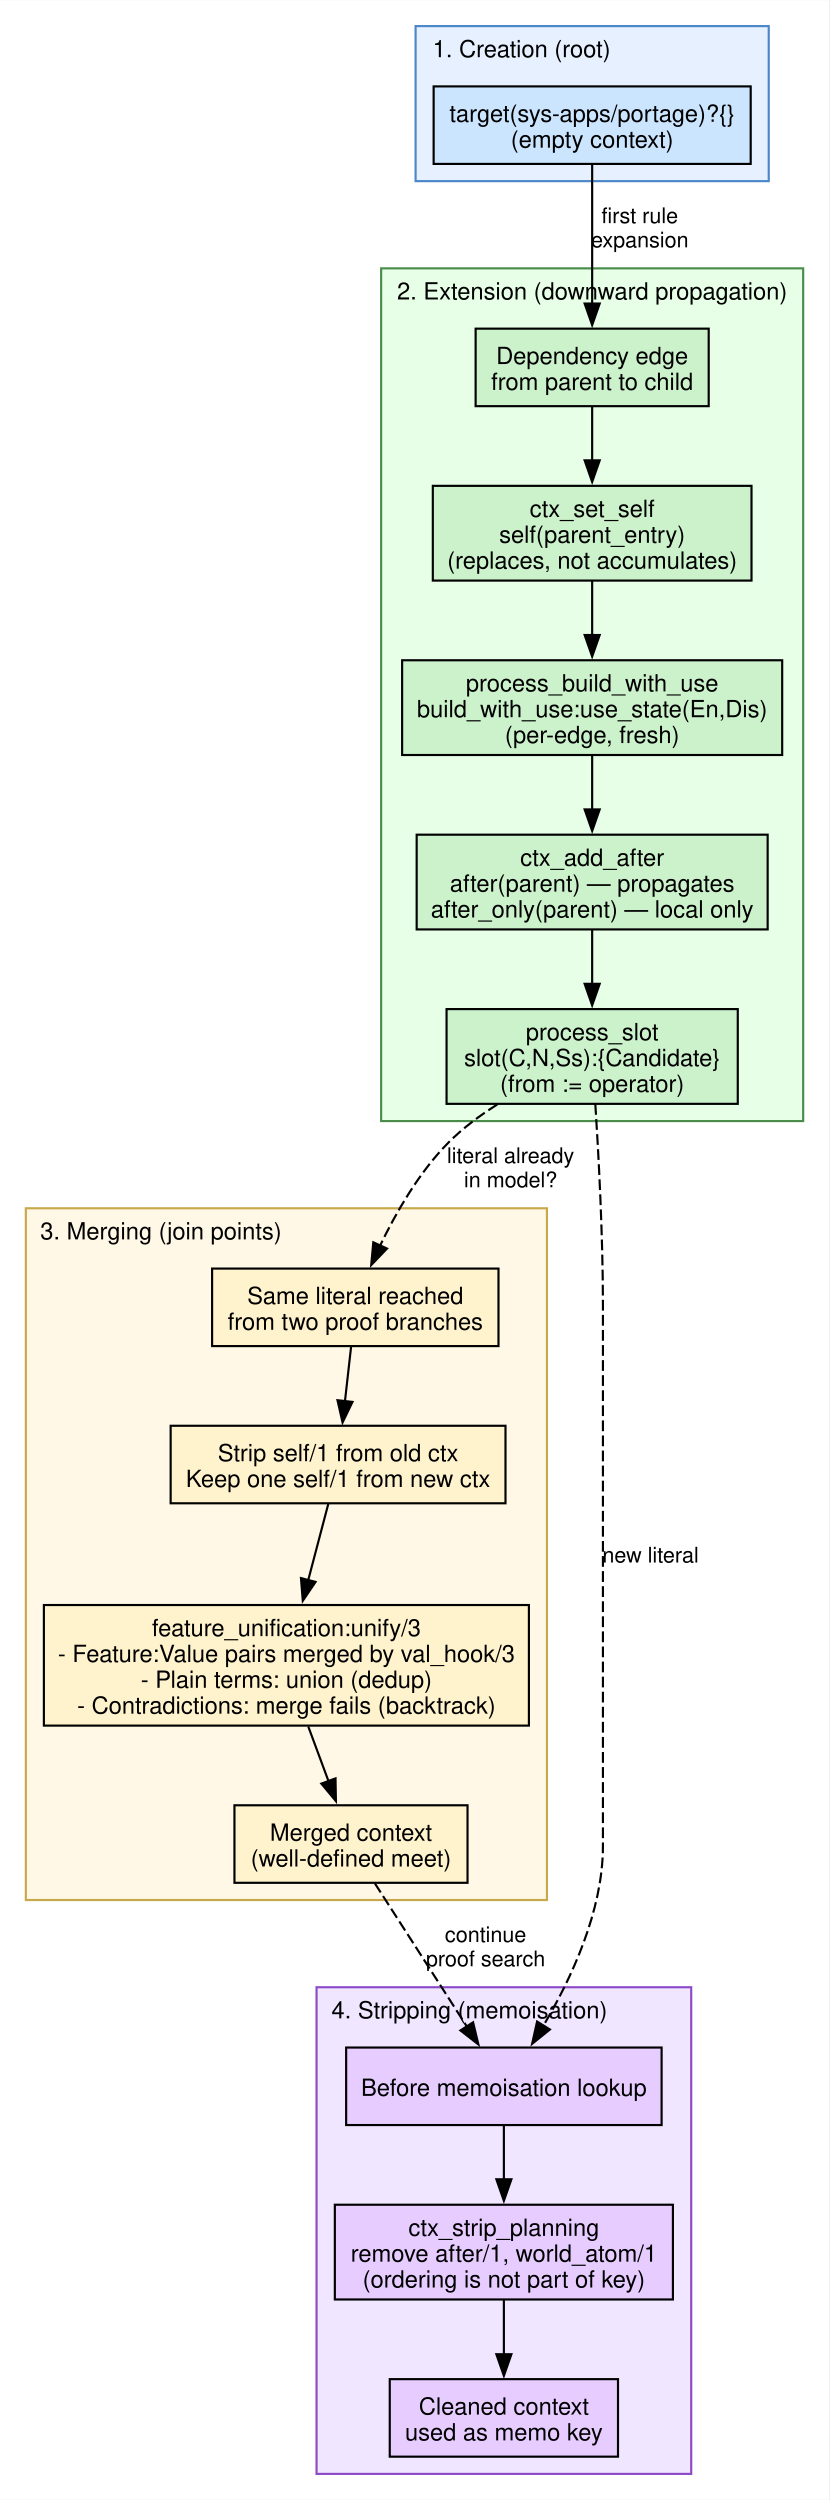
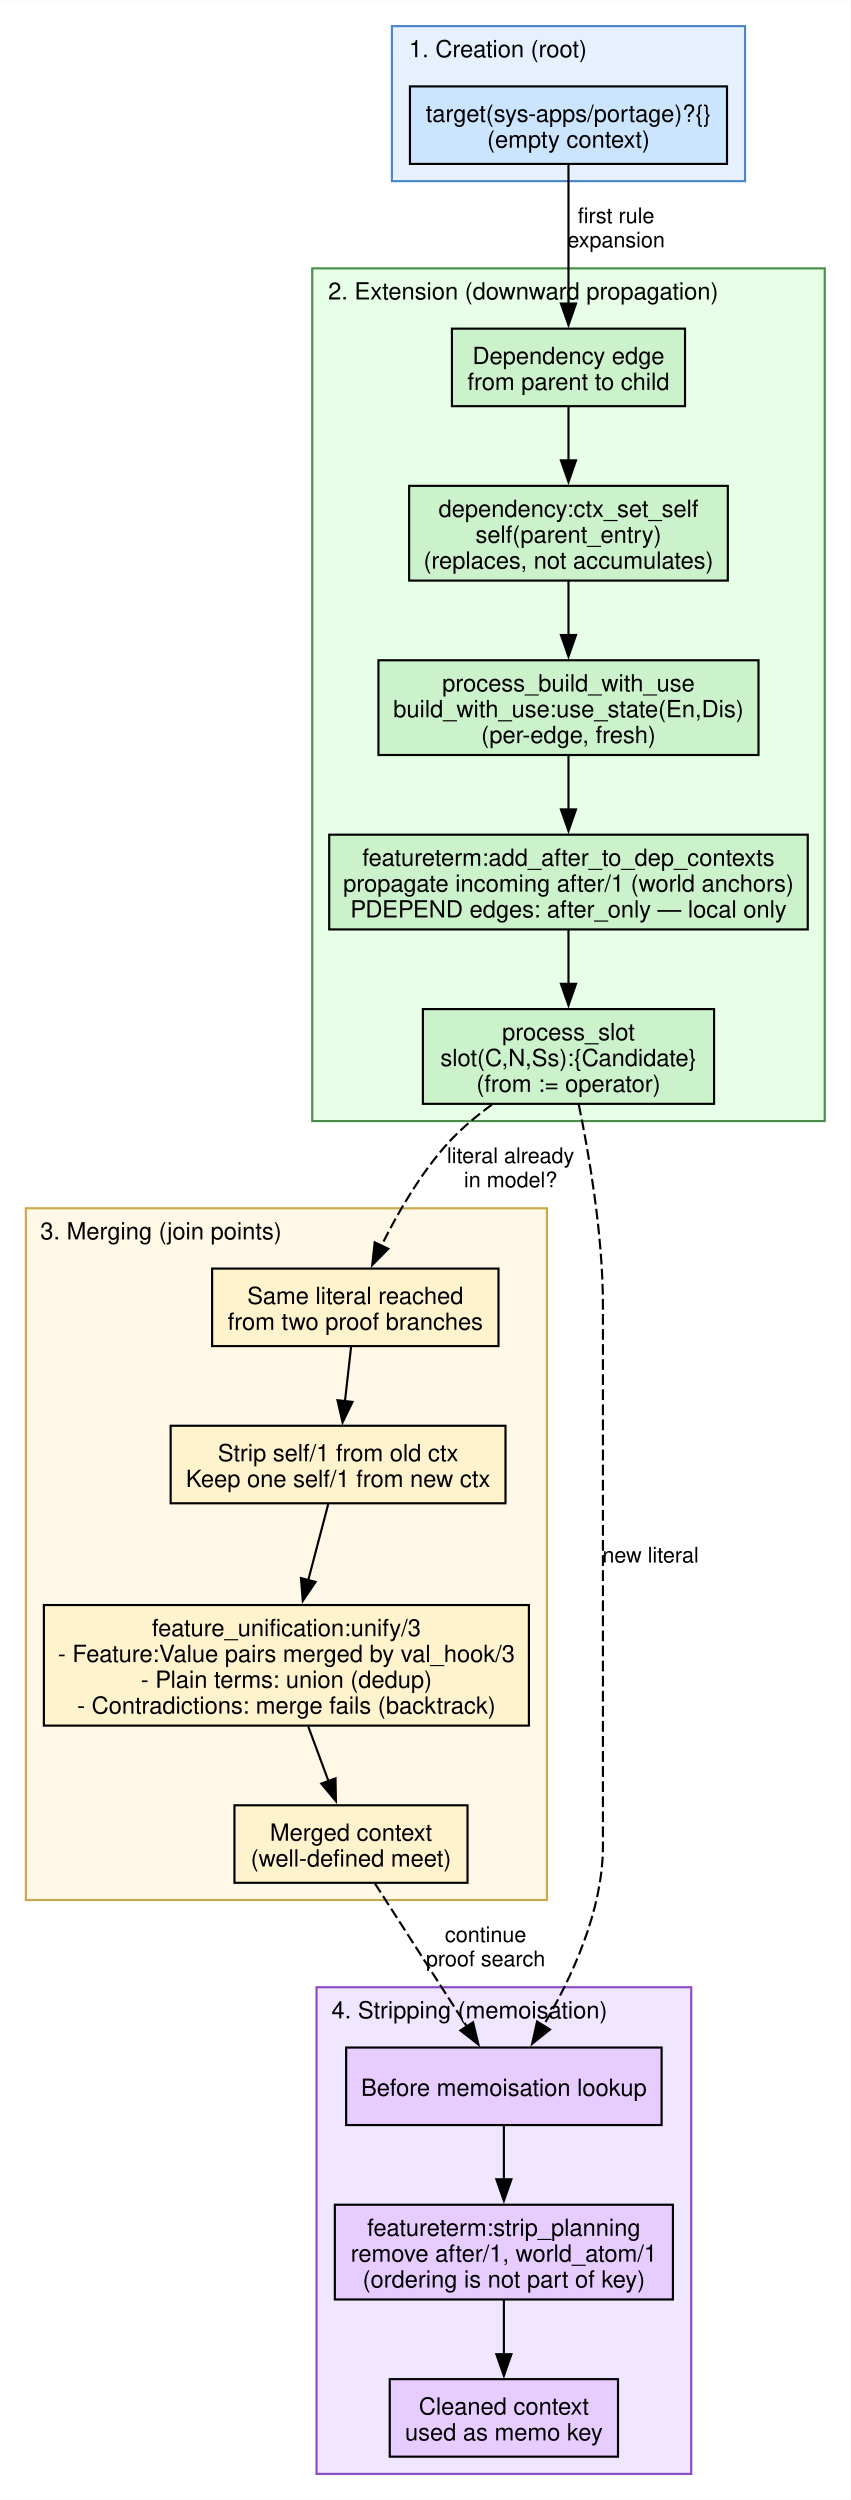
- <svg xmlns="http://www.w3.org/2000/svg" width="385pt" height="1161pt" viewBox="0.00 0.00 385.00 1160.75">
+ <svg xmlns="http://www.w3.org/2000/svg" width="395pt" height="1161pt" viewBox="0.00 0.00 395.00 1160.75">
  <g id="graph0" class="graph" transform="scale(1 1) rotate(0) translate(4 1156.75)">
-     <polygon fill="white" stroke="none" points="-4,4 -4,-1156.75 381,-1156.75 381,4 -4,4" />
+     <polygon fill="white" stroke="none" points="-4,4 -4,-1156.75 391,-1156.75 391,4 -4,4" />
    <g id="clust1" class="cluster">
-       <polygon fill="#e6f0ff" stroke="#4a86c8" points="189,-1072.75 189,-1144.75 353,-1144.75 353,-1072.75 189,-1072.75" />
-       <text text-anchor="middle" x="238.25" y="-1130.3" font-family="Helvetica,sans-Serif" font-size="11.00">1. Creation (root)</text>
+       <polygon fill="#e6f0ff" stroke="#4a86c8" points="178,-1072.75 178,-1144.75 342,-1144.75 342,-1072.75 178,-1072.75" />
+       <text text-anchor="middle" x="227.25" y="-1130.3" font-family="Helvetica,sans-Serif" font-size="11.00">1. Creation (root)</text>
    </g>
    <g id="clust2" class="cluster">
-       <polygon fill="#e6ffe6" stroke="#4a8c4a" points="173,-636.25 173,-1032.25 369,-1032.25 369,-636.25 173,-636.25" />
-       <text text-anchor="middle" x="271" y="-1017.8" font-family="Helvetica,sans-Serif" font-size="11.00">2. Extension (downward propagation)</text>
+       <polygon fill="#e6ffe6" stroke="#4a8c4a" points="141,-636.25 141,-1032.25 379,-1032.25 379,-636.25 141,-636.25" />
+       <text text-anchor="middle" x="239" y="-1017.8" font-family="Helvetica,sans-Serif" font-size="11.00">2. Extension (downward propagation)</text>
    </g>
    <g id="clust3" class="cluster">
      <polygon fill="#fff8e6" stroke="#c8a84a" points="8,-274.5 8,-595.75 250,-595.75 250,-274.5 8,-274.5" />
      <text text-anchor="middle" x="70.75" y="-581.3" font-family="Helvetica,sans-Serif" font-size="11.00">3. Merging (join points)</text>
    </g>
    <g id="clust4" class="cluster">
      <polygon fill="#f0e6ff" stroke="#8c4ac8" points="143,-8 143,-234 317,-234 317,-8 143,-8" />
      <text text-anchor="middle" x="214" y="-219.55" font-family="Helvetica,sans-Serif" font-size="11.00">4. Stripping (memoisation)</text>
    </g>
    <g id="node1" class="node">
-       <polygon fill="#cce5ff" stroke="black" points="344.62,-1116.75 197.38,-1116.75 197.38,-1080.75 344.62,-1080.75 344.62,-1116.75" />
-       <text text-anchor="middle" x="271" y="-1100.3" font-family="Helvetica,sans-Serif" font-size="11.00">target(sys-apps/portage)?{}</text>
-       <text text-anchor="middle" x="271" y="-1088.3" font-family="Helvetica,sans-Serif" font-size="11.00">(empty context)</text>
+       <polygon fill="#cce5ff" stroke="black" points="333.62,-1116.75 186.38,-1116.75 186.38,-1080.75 333.62,-1080.75 333.62,-1116.75" />
+       <text text-anchor="middle" x="260" y="-1100.3" font-family="Helvetica,sans-Serif" font-size="11.00">target(sys-apps/portage)?{}</text>
+       <text text-anchor="middle" x="260" y="-1088.3" font-family="Helvetica,sans-Serif" font-size="11.00">(empty context)</text>
    </g>
    <g id="node2" class="node">
-       <polygon fill="#ccf2cc" stroke="black" points="325.12,-1004.25 216.88,-1004.25 216.88,-968.25 325.12,-968.25 325.12,-1004.25" />
-       <text text-anchor="middle" x="271" y="-987.8" font-family="Helvetica,sans-Serif" font-size="11.00">Dependency edge</text>
-       <text text-anchor="middle" x="271" y="-975.8" font-family="Helvetica,sans-Serif" font-size="11.00">from parent to child</text>
+       <polygon fill="#ccf2cc" stroke="black" points="314.12,-1004.25 205.88,-1004.25 205.88,-968.25 314.12,-968.25 314.12,-1004.25" />
+       <text text-anchor="middle" x="260" y="-987.8" font-family="Helvetica,sans-Serif" font-size="11.00">Dependency edge</text>
+       <text text-anchor="middle" x="260" y="-975.8" font-family="Helvetica,sans-Serif" font-size="11.00">from parent to child</text>
    </g>
    <g id="edge10" class="edge">
-       <path fill="none" stroke="black" d="M271,-1080.48C271,-1063.21 271,-1036.34 271,-1015.87" />
-       <polygon fill="black" stroke="black" points="274.5,-1015.91 271,-1005.91 267.5,-1015.91 274.5,-1015.91" />
-       <text text-anchor="middle" x="293.12" y="-1053.25" font-family="Helvetica,sans-Serif" font-size="10.00">first rule</text>
-       <text text-anchor="middle" x="293.12" y="-1042" font-family="Helvetica,sans-Serif" font-size="10.00">expansion</text>
+       <path fill="none" stroke="black" d="M260,-1080.48C260,-1063.21 260,-1036.34 260,-1015.87" />
+       <polygon fill="black" stroke="black" points="263.5,-1015.91 260,-1005.91 256.5,-1015.91 263.5,-1015.91" />
+       <text text-anchor="middle" x="282.12" y="-1053.25" font-family="Helvetica,sans-Serif" font-size="10.00">first rule</text>
+       <text text-anchor="middle" x="282.12" y="-1042" font-family="Helvetica,sans-Serif" font-size="10.00">expansion</text>
    </g>
    <g id="node3" class="node">
-       <polygon fill="#ccf2cc" stroke="black" points="345,-931.25 197,-931.25 197,-887.25 345,-887.25 345,-931.25" />
-       <text text-anchor="middle" x="271" y="-916.8" font-family="Helvetica,sans-Serif" font-size="11.00">ctx_set_self</text>
-       <text text-anchor="middle" x="271" y="-904.8" font-family="Helvetica,sans-Serif" font-size="11.00">self(parent_entry)</text>
-       <text text-anchor="middle" x="271" y="-892.8" font-family="Helvetica,sans-Serif" font-size="11.00">(replaces, not accumulates)</text>
+       <polygon fill="#ccf2cc" stroke="black" points="334,-931.25 186,-931.25 186,-887.25 334,-887.25 334,-931.25" />
+       <text text-anchor="middle" x="260" y="-916.8" font-family="Helvetica,sans-Serif" font-size="11.00">dependency:ctx_set_self</text>
+       <text text-anchor="middle" x="260" y="-904.8" font-family="Helvetica,sans-Serif" font-size="11.00">self(parent_entry)</text>
+       <text text-anchor="middle" x="260" y="-892.8" font-family="Helvetica,sans-Serif" font-size="11.00">(replaces, not accumulates)</text>
    </g>
    <g id="edge1" class="edge">
-       <path fill="none" stroke="black" d="M271,-967.85C271,-960.42 271,-951.48 271,-942.89" />
-       <polygon fill="black" stroke="black" points="274.5,-943.08 271,-933.08 267.5,-943.08 274.5,-943.08" />
+       <path fill="none" stroke="black" d="M260,-967.85C260,-960.42 260,-951.48 260,-942.89" />
+       <polygon fill="black" stroke="black" points="263.5,-943.08 260,-933.08 256.5,-943.08 263.5,-943.08" />
    </g>
    <g id="node4" class="node">
-       <polygon fill="#ccf2cc" stroke="black" points="359.25,-850.25 182.75,-850.25 182.75,-806.25 359.25,-806.25 359.25,-850.25" />
-       <text text-anchor="middle" x="271" y="-835.8" font-family="Helvetica,sans-Serif" font-size="11.00">process_build_with_use</text>
-       <text text-anchor="middle" x="271" y="-823.8" font-family="Helvetica,sans-Serif" font-size="11.00">build_with_use:use_state(En,Dis)</text>
-       <text text-anchor="middle" x="271" y="-811.8" font-family="Helvetica,sans-Serif" font-size="11.00">(per-edge, fresh)</text>
+       <polygon fill="#ccf2cc" stroke="black" points="348.25,-850.25 171.75,-850.25 171.75,-806.25 348.25,-806.25 348.25,-850.25" />
+       <text text-anchor="middle" x="260" y="-835.8" font-family="Helvetica,sans-Serif" font-size="11.00">process_build_with_use</text>
+       <text text-anchor="middle" x="260" y="-823.8" font-family="Helvetica,sans-Serif" font-size="11.00">build_with_use:use_state(En,Dis)</text>
+       <text text-anchor="middle" x="260" y="-811.8" font-family="Helvetica,sans-Serif" font-size="11.00">(per-edge, fresh)</text>
    </g>
    <g id="edge2" class="edge">
-       <path fill="none" stroke="black" d="M271,-887.08C271,-879.29 271,-870.27 271,-861.71" />
-       <polygon fill="black" stroke="black" points="274.5,-861.99 271,-851.99 267.5,-861.99 274.5,-861.99" />
+       <path fill="none" stroke="black" d="M260,-887.08C260,-879.29 260,-870.27 260,-861.71" />
+       <polygon fill="black" stroke="black" points="263.5,-861.99 260,-851.99 256.5,-861.99 263.5,-861.99" />
    </g>
    <g id="node5" class="node">
-       <polygon fill="#ccf2cc" stroke="black" points="352.5,-769.25 189.5,-769.25 189.5,-725.25 352.5,-725.25 352.5,-769.25" />
-       <text text-anchor="middle" x="271" y="-754.8" font-family="Helvetica,sans-Serif" font-size="11.00">ctx_add_after</text>
-       <text text-anchor="middle" x="271" y="-742.8" font-family="Helvetica,sans-Serif" font-size="11.00">after(parent) — propagates</text>
-       <text text-anchor="middle" x="271" y="-730.8" font-family="Helvetica,sans-Serif" font-size="11.00">after_only(parent) — local only</text>
+       <polygon fill="#ccf2cc" stroke="black" points="371.12,-769.25 148.88,-769.25 148.88,-725.25 371.12,-725.25 371.12,-769.25" />
+       <text text-anchor="middle" x="260" y="-754.8" font-family="Helvetica,sans-Serif" font-size="11.00">featureterm:add_after_to_dep_contexts</text>
+       <text text-anchor="middle" x="260" y="-742.8" font-family="Helvetica,sans-Serif" font-size="11.00">propagate incoming after/1 (world anchors)</text>
+       <text text-anchor="middle" x="260" y="-730.8" font-family="Helvetica,sans-Serif" font-size="11.00">PDEPEND edges: after_only — local only</text>
    </g>
    <g id="edge3" class="edge">
-       <path fill="none" stroke="black" d="M271,-806.08C271,-798.29 271,-789.27 271,-780.71" />
-       <polygon fill="black" stroke="black" points="274.5,-780.99 271,-770.99 267.5,-780.99 274.5,-780.99" />
+       <path fill="none" stroke="black" d="M260,-806.08C260,-798.29 260,-789.27 260,-780.71" />
+       <polygon fill="black" stroke="black" points="263.5,-780.99 260,-770.99 256.5,-780.99 263.5,-780.99" />
    </g>
    <g id="node6" class="node">
-       <polygon fill="#ccf2cc" stroke="black" points="338.62,-688.25 203.38,-688.25 203.38,-644.25 338.62,-644.25 338.62,-688.25" />
-       <text text-anchor="middle" x="271" y="-673.8" font-family="Helvetica,sans-Serif" font-size="11.00">process_slot</text>
-       <text text-anchor="middle" x="271" y="-661.8" font-family="Helvetica,sans-Serif" font-size="11.00">slot(C,N,Ss):{Candidate}</text>
-       <text text-anchor="middle" x="271" y="-649.8" font-family="Helvetica,sans-Serif" font-size="11.00">(from := operator)</text>
+       <polygon fill="#ccf2cc" stroke="black" points="327.62,-688.25 192.38,-688.25 192.38,-644.25 327.62,-644.25 327.62,-688.25" />
+       <text text-anchor="middle" x="260" y="-673.8" font-family="Helvetica,sans-Serif" font-size="11.00">process_slot</text>
+       <text text-anchor="middle" x="260" y="-661.8" font-family="Helvetica,sans-Serif" font-size="11.00">slot(C,N,Ss):{Candidate}</text>
+       <text text-anchor="middle" x="260" y="-649.8" font-family="Helvetica,sans-Serif" font-size="11.00">(from := operator)</text>
    </g>
    <g id="edge4" class="edge">
-       <path fill="none" stroke="black" d="M271,-725.08C271,-717.29 271,-708.27 271,-699.71" />
-       <polygon fill="black" stroke="black" points="274.5,-699.99 271,-689.99 267.5,-699.99 274.5,-699.99" />
+       <path fill="none" stroke="black" d="M260,-725.08C260,-717.29 260,-708.27 260,-699.71" />
+       <polygon fill="black" stroke="black" points="263.5,-699.99 260,-689.99 256.5,-699.99 263.5,-699.99" />
    </g>
    <g id="node7" class="node">
      <polygon fill="#fff3cd" stroke="black" points="227.5,-567.75 94.5,-567.75 94.5,-531.75 227.5,-531.75 227.5,-567.75" />
      <text text-anchor="middle" x="161" y="-551.3" font-family="Helvetica,sans-Serif" font-size="11.00">Same literal reached</text>
      <text text-anchor="middle" x="161" y="-539.3" font-family="Helvetica,sans-Serif" font-size="11.00">from two proof branches</text>
    </g>
    <g id="edge11" class="edge">
-       <path fill="none" stroke="black" stroke-dasharray="5,2" d="M226.97,-643.97C218.85,-638.86 210.86,-632.92 204.25,-626.25 190.6,-612.48 179.76,-593.53 172.35,-578.07" />
-       <polygon fill="black" stroke="black" points="175.73,-577.05 168.4,-569.4 169.36,-579.95 175.73,-577.05" />
+       <path fill="none" stroke="black" stroke-dasharray="5,2" d="M224.47,-643.93C217.29,-638.68 210.15,-632.7 204.25,-626.25 191.38,-612.16 180.68,-593.59 173.14,-578.39" />
+       <polygon fill="black" stroke="black" points="176.32,-576.94 168.87,-569.4 170,-579.94 176.32,-576.94" />
      <text text-anchor="middle" x="233.12" y="-616.75" font-family="Helvetica,sans-Serif" font-size="10.00">literal already</text>
      <text text-anchor="middle" x="233.12" y="-605.5" font-family="Helvetica,sans-Serif" font-size="10.00">in model?</text>
    </g>
    <g id="node11" class="node">
      <polygon fill="#e6ccff" stroke="black" points="303.25,-206 156.75,-206 156.75,-170 303.25,-170 303.25,-206" />
      <text text-anchor="middle" x="230" y="-183.55" font-family="Helvetica,sans-Serif" font-size="11.00">Before memoisation lookup</text>
    </g>
    <g id="edge13" class="edge">
-       <path fill="none" stroke="black" stroke-dasharray="5,2" d="M272.47,-644.16C273.95,-621.19 276,-583.38 276,-550.75 276,-550.75 276,-550.75 276,-299.5 276,-269.32 261.19,-237.82 248.38,-216.21" />
+       <path fill="none" stroke="black" stroke-dasharray="5,2" d="M264.8,-643.85C269.51,-620.94 276,-583.47 276,-550.75 276,-550.75 276,-550.75 276,-299.5 276,-269.32 261.19,-237.82 248.38,-216.21" />
      <polygon fill="black" stroke="black" points="251.37,-214.38 243.12,-207.73 245.42,-218.07 251.37,-214.38" />
      <text text-anchor="middle" x="298.12" y="-431.25" font-family="Helvetica,sans-Serif" font-size="10.00">new literal</text>
    </g>
    <g id="node8" class="node">
      <polygon fill="#fff3cd" stroke="black" points="230.75,-494.75 75.25,-494.75 75.25,-458.75 230.75,-458.75 230.75,-494.75" />
      <text text-anchor="middle" x="153" y="-478.3" font-family="Helvetica,sans-Serif" font-size="11.00">Strip self/1 from old ctx</text>
      <text text-anchor="middle" x="153" y="-466.3" font-family="Helvetica,sans-Serif" font-size="11.00">Keep one self/1 from new ctx</text>
    </g>
    <g id="edge5" class="edge">
      <path fill="none" stroke="black" d="M159.06,-531.56C158.2,-523.89 157.16,-514.64 156.18,-505.99" />
      <polygon fill="black" stroke="black" points="159.69,-505.83 155.09,-496.28 152.73,-506.61 159.69,-505.83" />
    </g>
    <g id="node9" class="node">
      <polygon fill="#fff3cd" stroke="black" points="241.62,-411.5 16.38,-411.5 16.38,-355.5 241.62,-355.5 241.62,-411.5" />
      <text text-anchor="middle" x="129" y="-397.05" font-family="Helvetica,sans-Serif" font-size="11.00">feature_unification:unify/3</text>
      <text text-anchor="middle" x="129" y="-385.05" font-family="Helvetica,sans-Serif" font-size="11.00">- Feature:Value pairs merged by val_hook/3</text>
      <text text-anchor="middle" x="129" y="-373.05" font-family="Helvetica,sans-Serif" font-size="11.00">- Plain terms: union (dedup)</text>
      <text text-anchor="middle" x="129" y="-361.05" font-family="Helvetica,sans-Serif" font-size="11.00">- Contradictions: merge fails (backtrack)</text>
    </g>
    <g id="edge6" class="edge">
      <path fill="none" stroke="black" d="M148.49,-458.59C145.85,-448.55 142.4,-435.45 139.14,-423.06" />
      <polygon fill="black" stroke="black" points="142.54,-422.23 136.61,-413.45 135.77,-424.01 142.54,-422.23" />
    </g>
    <g id="node10" class="node">
      <polygon fill="#fff3cd" stroke="black" points="213.12,-318.5 104.88,-318.5 104.88,-282.5 213.12,-282.5 213.12,-318.5" />
      <text text-anchor="middle" x="159" y="-302.05" font-family="Helvetica,sans-Serif" font-size="11.00">Merged context</text>
      <text text-anchor="middle" x="159" y="-290.05" font-family="Helvetica,sans-Serif" font-size="11.00">(well-defined meet)</text>
    </g>
    <g id="edge7" class="edge">
      <path fill="none" stroke="black" d="M139.16,-355.08C142.2,-346.87 145.53,-337.87 148.59,-329.62" />
      <polygon fill="black" stroke="black" points="151.81,-331 152,-320.41 145.24,-328.57 151.81,-331" />
    </g>
    <g id="edge12" class="edge">
      <path fill="none" stroke="black" stroke-dasharray="5,2" d="M170.09,-282.23C181.56,-264.39 199.6,-236.31 212.89,-215.63" />
      <polygon fill="black" stroke="black" points="215.7,-217.72 218.17,-207.42 209.82,-213.94 215.7,-217.72" />
      <text text-anchor="middle" x="221.5" y="-255" font-family="Helvetica,sans-Serif" font-size="10.00">continue</text>
      <text text-anchor="middle" x="221.5" y="-243.75" font-family="Helvetica,sans-Serif" font-size="10.00">proof search</text>
    </g>
    <g id="node12" class="node">
      <polygon fill="#e6ccff" stroke="black" points="308.5,-133 151.5,-133 151.5,-89 308.5,-89 308.5,-133" />
-       <text text-anchor="middle" x="230" y="-118.55" font-family="Helvetica,sans-Serif" font-size="11.00">ctx_strip_planning</text>
+       <text text-anchor="middle" x="230" y="-118.55" font-family="Helvetica,sans-Serif" font-size="11.00">featureterm:strip_planning</text>
      <text text-anchor="middle" x="230" y="-106.55" font-family="Helvetica,sans-Serif" font-size="11.00">remove after/1, world_atom/1</text>
      <text text-anchor="middle" x="230" y="-94.55" font-family="Helvetica,sans-Serif" font-size="11.00">(ordering is not part of key)</text>
    </g>
    <g id="edge8" class="edge">
      <path fill="none" stroke="black" d="M230,-169.6C230,-162.17 230,-153.23 230,-144.64" />
      <polygon fill="black" stroke="black" points="233.5,-144.83 230,-134.83 226.5,-144.83 233.5,-144.83" />
    </g>
    <g id="node13" class="node">
      <polygon fill="#e6ccff" stroke="black" points="283,-52 177,-52 177,-16 283,-16 283,-52" />
      <text text-anchor="middle" x="230" y="-35.55" font-family="Helvetica,sans-Serif" font-size="11.00">Cleaned context</text>
      <text text-anchor="middle" x="230" y="-23.55" font-family="Helvetica,sans-Serif" font-size="11.00">used as memo key</text>
    </g>
    <g id="edge9" class="edge">
      <path fill="none" stroke="black" d="M230,-88.71C230,-80.82 230,-71.75 230,-63.33" />
      <polygon fill="black" stroke="black" points="233.5,-63.57 230,-53.57 226.5,-63.57 233.5,-63.57" />
    </g>
  </g>
</svg>
